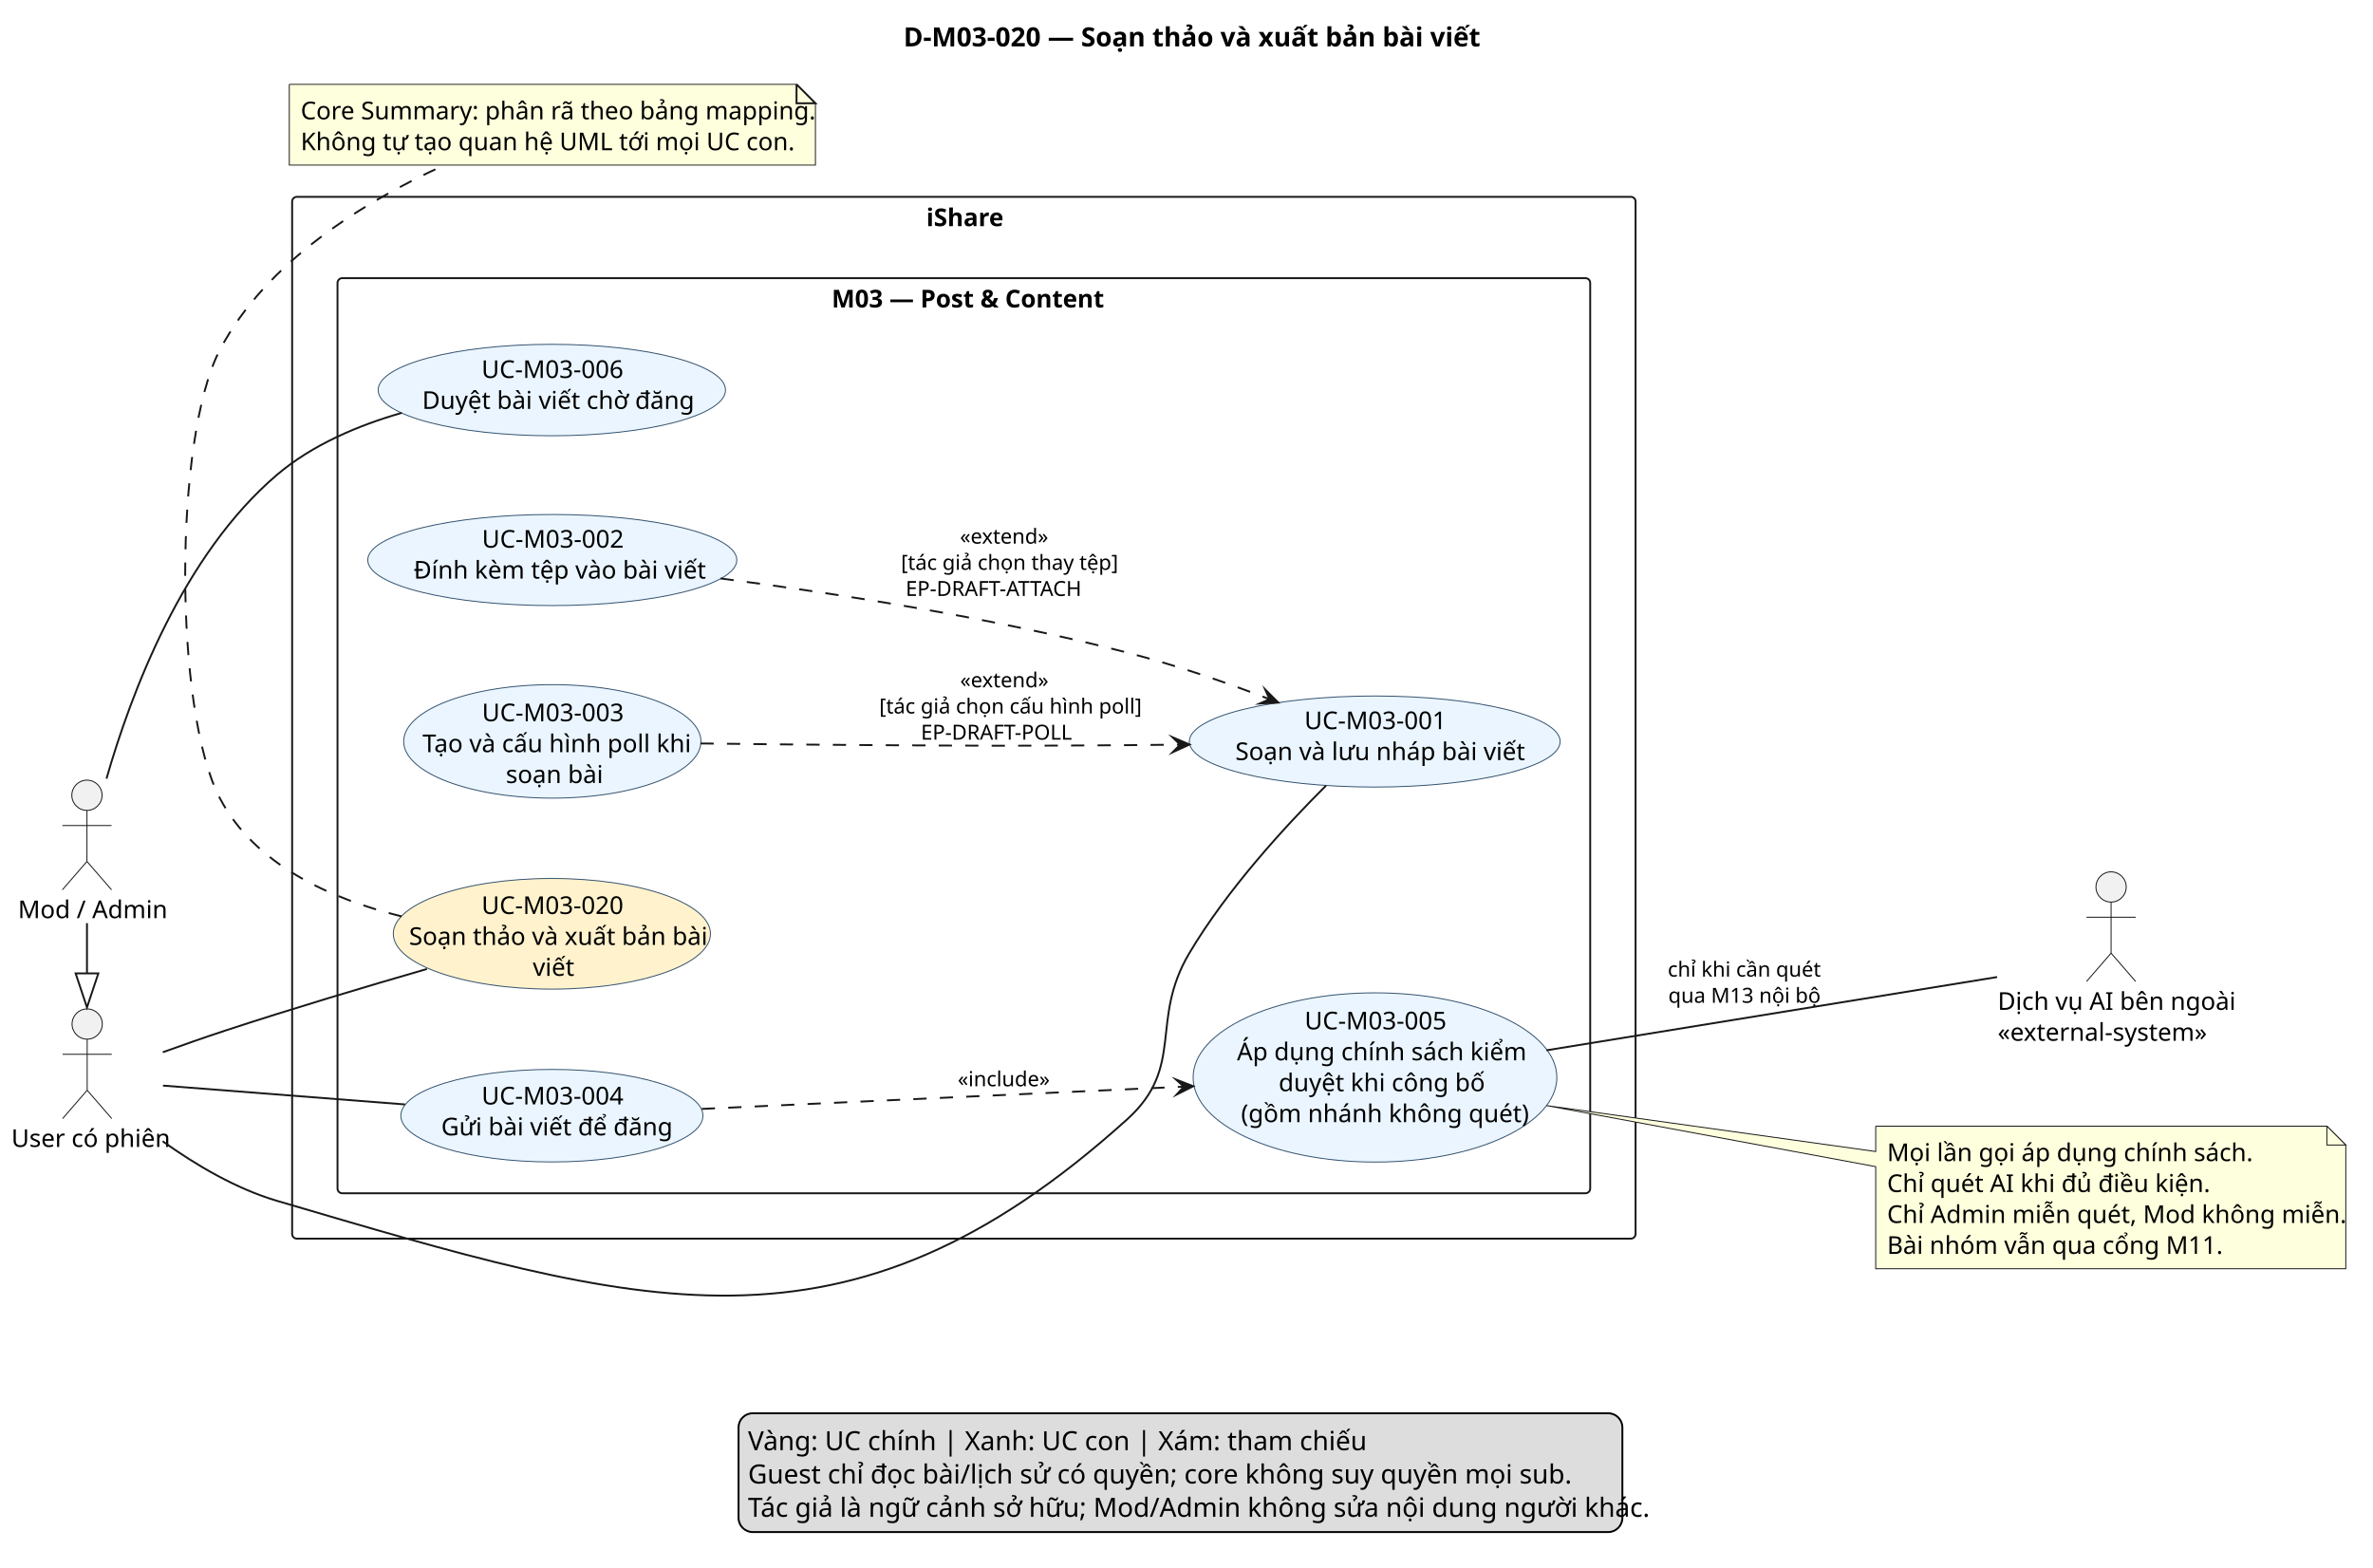
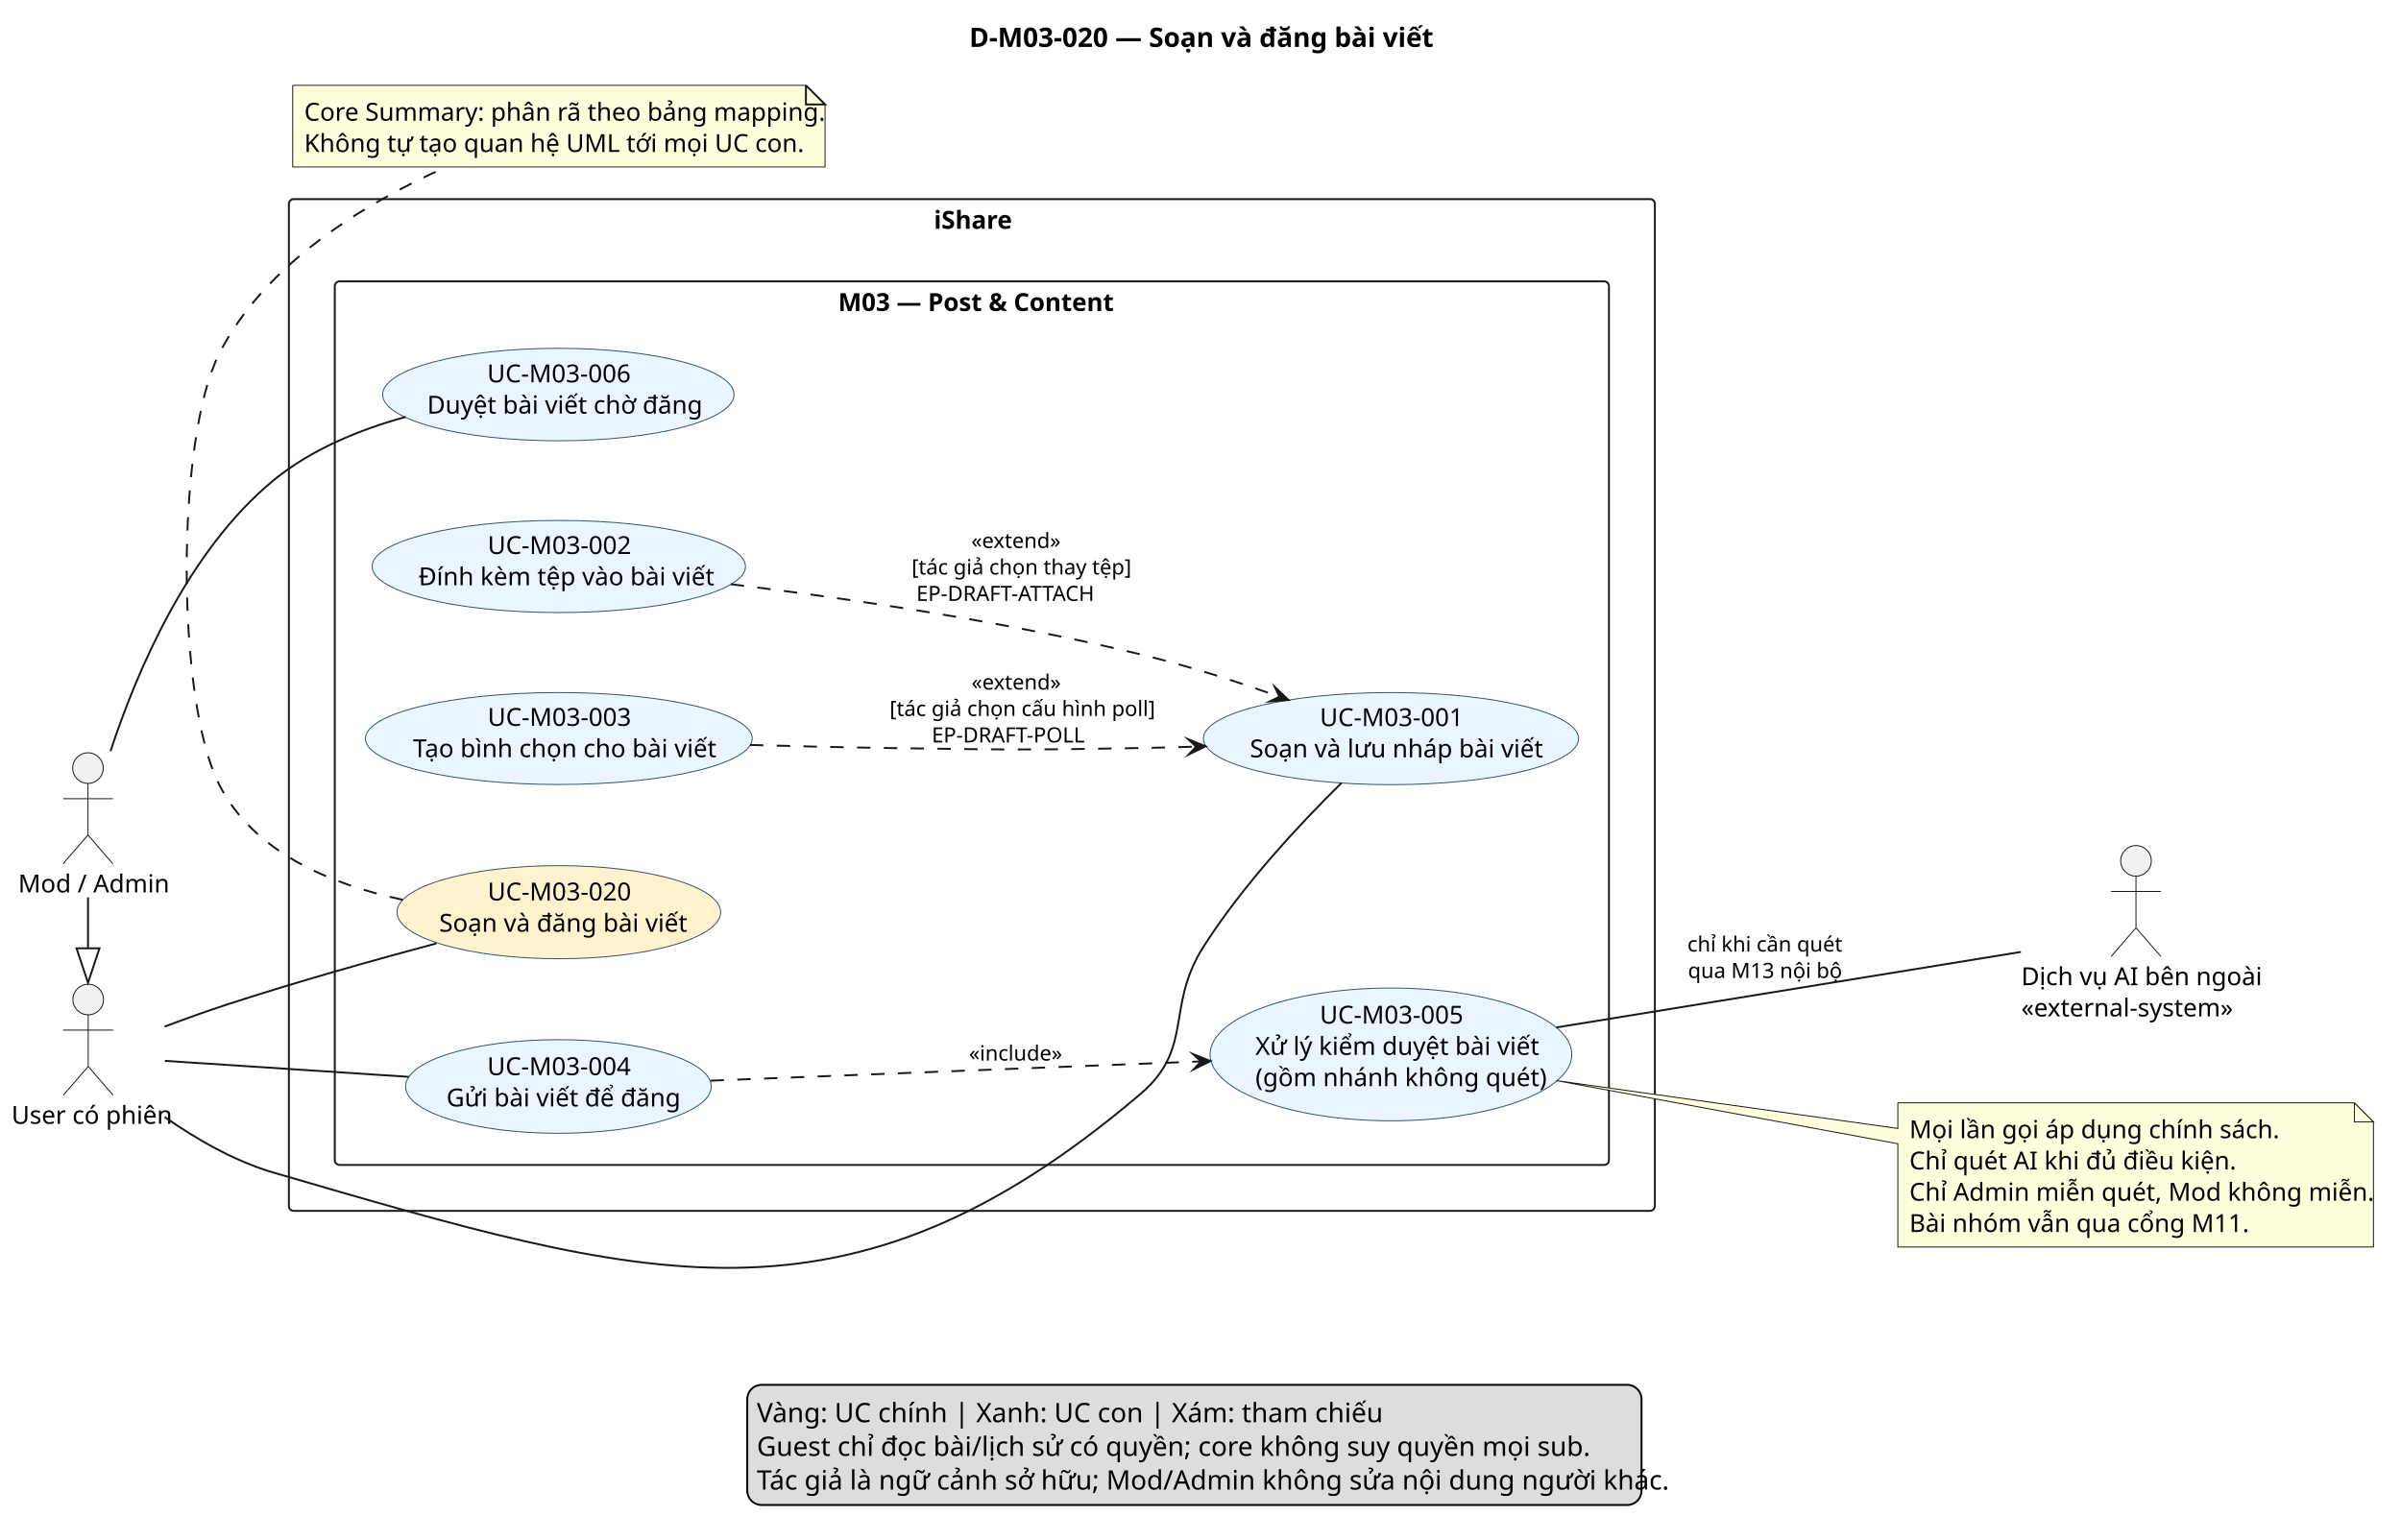
- <svg xmlns="http://www.w3.org/2000/svg" version="1.1" data-diagram-type="DESCRIPTION" style="width:1255px;height:829px;background:#FFFFFF;" width="1255px" height="829px" viewBox="0 0 1255 829" zoomAndPan="magnify" preserveAspectRatio="none" contentStyleType="text/css">
+ <svg xmlns="http://www.w3.org/2000/svg" version="1.1" data-diagram-type="DESCRIPTION" style="width:1255px;height:805px;background:#FFFFFF;" width="1255px" height="805px" viewBox="0 0 1255 805" zoomAndPan="magnify" preserveAspectRatio="none" contentStyleType="text/css">
  <defs />
  <g font-family="sans-serif" lengthAdjust="spacing">
    <g class="title" data-source-line="13">
-       <text x="477.827" y="24.533" fill="#000" font-size="14" textLength="292.961" font-weight="700">D-M03-020 — Soạn thảo và xuất bản bài viết</text>
+       <text x="506.609" y="24.533" fill="#000" font-size="14" textLength="235.396" font-weight="700">D-M03-020 — Soạn và đăng bài viết</text>
    </g>
    <g class="cluster" data-qualified-name="iShare" id="ent0004" data-source-line="17">
-       <rect x="154.5" y="104.109" width="710.5" height="551" fill="none" style="stroke:#181818;stroke-width:1;" rx="2.5" ry="2.5" />
-       <text x="489.879" y="119.604" fill="#000" font-size="13" textLength="39.743" font-weight="700">iShare</text>
+       <rect x="151" y="104.109" width="714" height="529" fill="none" style="stroke:#181818;stroke-width:1;" rx="2.5" ry="2.5" />
+       <text x="488.129" y="119.604" fill="#000" font-size="13" textLength="39.743" font-weight="700">iShare</text>
    </g>
    <g class="cluster" data-qualified-name="iShare.M03 . Post . Content" id="ent0005" data-source-line="18">
-       <rect x="178.5" y="147.109" width="662.5" height="484" fill="none" style="stroke:#181818;stroke-width:1;" rx="2.5" ry="2.5" />
-       <text x="439.85" y="162.604" fill="#000" font-size="13" textLength="139.801" font-weight="700">M03 — Post &amp; Content</text>
+       <rect x="175" y="147.109" width="666" height="462" fill="none" style="stroke:#181818;stroke-width:1;" rx="2.5" ry="2.5" />
+       <text x="438.1" y="162.604" fill="#000" font-size="13" textLength="139.801" font-weight="700">M03 — Post &amp; Content</text>
    </g>
    <g class="entity" data-qualified-name="iShare.M03 . Post . Content.UC_M03_020" id="ent0006" data-source-line="19">
-       <ellipse cx="291.872" cy="493.871" rx="83.872" ry="29.262" fill="#FFF2CC" style="stroke:#34526F;stroke-width:0.5;" />
-       <text x="254.665" y="483.405" fill="#000" font-size="13" textLength="74.414">UC-M03-020</text>
-       <text x="216.341" y="499.757" fill="#000" font-size="13" textLength="151.062">Soạn thảo và xuất bản bài</text>
-       <text x="281.757" y="516.108" fill="#000" font-size="13" textLength="20.23">viết</text>
+       <ellipse cx="292.089" cy="476.949" rx="84.589" ry="24.34" fill="#FFF2CC" style="stroke:#34526F;stroke-width:0.5;" />
+       <text x="254.883" y="470.809" fill="#000" font-size="13" textLength="74.414">UC-M03-020</text>
+       <text x="229.571" y="487.161" fill="#000" font-size="13" textLength="125.036">Soạn và đăng bài viết</text>
    </g>
    <g class="entity" data-qualified-name="iShare.M03 . Post . Content.UC_M03_001" id="ent0007" data-source-line="20">
-       <ellipse cx="727.058" cy="392.19" rx="98.058" ry="24.08" fill="#EAF5FF" style="stroke:#34526F;stroke-width:0.5;" />
-       <text x="689.852" y="385.643" fill="#000" font-size="13" textLength="74.414">UC-M03-001</text>
-       <text x="653.324" y="401.994" fill="#000" font-size="13" textLength="147.469">Soạn và lưu nháp bài viết</text>
+       <ellipse cx="727.058" cy="386.19" rx="98.058" ry="24.08" fill="#EAF5FF" style="stroke:#34526F;stroke-width:0.5;" />
+       <text x="689.852" y="379.643" fill="#000" font-size="13" textLength="74.414">UC-M03-001</text>
+       <text x="653.324" y="395.994" fill="#000" font-size="13" textLength="147.469">Soạn và lưu nháp bài viết</text>
    </g>
    <g class="entity" data-qualified-name="iShare.M03 . Post . Content.UC_M03_002" id="ent0008" data-source-line="21">
      <ellipse cx="292.087" cy="296.197" rx="97.587" ry="24.087" fill="#EAF5FF" style="stroke:#34526F;stroke-width:0.5;" />
      <text x="254.88" y="289.661" fill="#000" font-size="13" textLength="74.414">UC-M03-002</text>
      <text x="218.743" y="306.012" fill="#000" font-size="13" textLength="146.688">Đính kèm tệp vào bài viết</text>
    </g>
    <g class="entity" data-qualified-name="iShare.M03 . Post . Content.UC_M03_003" id="ent0009" data-source-line="22">
-       <ellipse cx="292.101" cy="392.119" rx="78.601" ry="30.009" fill="#EAF5FF" style="stroke:#34526F;stroke-width:0.5;" />
-       <text x="254.894" y="381.458" fill="#000" font-size="13" textLength="74.414">UC-M03-003</text>
-       <text x="223.448" y="397.81" fill="#000" font-size="13" textLength="137.306">Tạo và cấu hình poll khi</text>
-       <text x="267.526" y="414.161" fill="#000" font-size="13" textLength="49.15">soạn bài</text>
+       <ellipse cx="292.097" cy="386.147" rx="101.097" ry="24.038" fill="#EAF5FF" style="stroke:#34526F;stroke-width:0.5;" />
+       <text x="254.89" y="379.533" fill="#000" font-size="13" textLength="74.414">UC-M03-003</text>
+       <text x="215.852" y="395.884" fill="#000" font-size="13" textLength="152.49">Tạo bình chọn cho bài viết</text>
    </g>
    <g class="entity" data-qualified-name="iShare.M03 . Post . Content.UC_M03_004" id="ent0010" data-source-line="23">
-       <ellipse cx="291.884" cy="590.08" rx="79.884" ry="24.47" fill="#EAF5FF" style="stroke:#34526F;stroke-width:0.5;" />
-       <text x="254.678" y="584.142" fill="#000" font-size="13" textLength="74.414">UC-M03-004</text>
-       <text x="233.33" y="600.494" fill="#000" font-size="13" textLength="117.108">Gửi bài viết để đăng</text>
+       <ellipse cx="291.884" cy="568.08" rx="79.884" ry="24.47" fill="#EAF5FF" style="stroke:#34526F;stroke-width:0.5;" />
+       <text x="254.678" y="562.142" fill="#000" font-size="13" textLength="74.414">UC-M03-004</text>
+       <text x="233.33" y="578.494" fill="#000" font-size="13" textLength="117.108">Gửi bài viết để đăng</text>
    </g>
    <g class="entity" data-qualified-name="iShare.M03 . Post . Content.UC_M03_005" id="ent0011" data-source-line="24">
-       <ellipse cx="727.18" cy="569.859" rx="96.18" ry="44.75" fill="#EAF5FF" style="stroke:#34526F;stroke-width:0.5;" />
-       <text x="689.973" y="544.434" fill="#000" font-size="13" textLength="74.414">UC-M03-005</text>
-       <text x="654.191" y="560.785" fill="#000" font-size="13" textLength="145.977">Áp dụng chính sách kiểm</text>
-       <text x="676.227" y="577.137" fill="#000" font-size="13" textLength="101.905">duyệt khi công bố</text>
-       <text x="656.353" y="593.488" fill="#000" font-size="13" textLength="141.654">(gồm nhánh không quét)</text>
+       <ellipse cx="727.049" cy="551.313" rx="94.549" ry="34.703" fill="#EAF5FF" style="stroke:#34526F;stroke-width:0.5;" />
+       <text x="689.842" y="535.197" fill="#000" font-size="13" textLength="74.414">UC-M03-005</text>
+       <text x="656.225" y="551.549" fill="#000" font-size="13" textLength="141.648">Xử lý kiểm duyệt bài viết</text>
+       <text x="656.222" y="567.9" fill="#000" font-size="13" textLength="141.654">(gồm nhánh không quét)</text>
    </g>
    <g class="entity" data-qualified-name="iShare.M03 . Post . Content.UC_M03_006" id="ent0012" data-source-line="25">
      <ellipse cx="291.845" cy="206.293" rx="91.845" ry="24.183" fill="#EAF5FF" style="stroke:#34526F;stroke-width:0.5;" />
      <text x="254.638" y="199.908" fill="#000" font-size="13" textLength="74.414">UC-M03-006</text>
      <text x="223.265" y="216.26" fill="#000" font-size="13" textLength="137.16">Duyệt bài viết chờ đăng</text>
    </g>
    <g class="entity" data-qualified-name="ACT_002" id="ent0001" data-source-line="14">
-       <ellipse cx="46.104" cy="541.609" rx="8" ry="8" fill="#F1F1F1" style="stroke:#181818;stroke-width:0.5;" />
-       <path d="M46.104,549.609 L46.104,576.609 M33.104,557.609 L59.104,557.609 M46.104,576.609 L33.104,591.609 M46.104,576.609 L59.104,591.609" style="stroke:#181818;stroke-width:0.5;" fill="none" />
-       <text x="6" y="606.604" fill="#000" font-size="13" textLength="80.209">User có phiên</text>
+       <ellipse cx="46.104" cy="522.609" rx="8" ry="8" fill="#F1F1F1" style="stroke:#181818;stroke-width:0.5;" />
+       <path d="M46.104,530.609 L46.104,557.609 M33.104,538.609 L59.104,538.609 M46.104,557.609 L33.104,572.609 M46.104,557.609 L59.104,572.609" style="stroke:#181818;stroke-width:0.5;" fill="none" />
+       <text x="6" y="587.604" fill="#000" font-size="13" textLength="80.209">User có phiên</text>
    </g>
    <g class="entity" data-qualified-name="ACT_003" id="ent0002" data-source-line="15">
-       <ellipse cx="45.986" cy="420.609" rx="8" ry="8" fill="#F1F1F1" style="stroke:#181818;stroke-width:0.5;" />
-       <path d="M45.986,428.609 L45.986,455.609 M32.986,436.609 L58.986,436.609 M45.986,455.609 L32.986,470.609 M45.986,455.609 L58.986,470.609" style="stroke:#181818;stroke-width:0.5;" fill="none" />
-       <text x="9.5" y="485.604" fill="#000" font-size="13" textLength="72.973">Mod / Admin</text>
+       <ellipse cx="45.986" cy="401.609" rx="8" ry="8" fill="#F1F1F1" style="stroke:#181818;stroke-width:0.5;" />
+       <path d="M45.986,409.609 L45.986,436.609 M32.986,417.609 L58.986,417.609 M45.986,436.609 L32.986,451.609 M45.986,436.609 L58.986,451.609" style="stroke:#181818;stroke-width:0.5;" fill="none" />
+       <text x="9.5" y="466.604" fill="#000" font-size="13" textLength="72.973">Mod / Admin</text>
    </g>
    <g class="entity" data-qualified-name="ACT_006" id="ent0003" data-source-line="16">
-       <ellipse cx="1116.482" cy="469.109" rx="8" ry="8" fill="#F1F1F1" style="stroke:#181818;stroke-width:0.5;" />
-       <path d="M1116.482,477.109 L1116.482,504.109 M1103.482,485.109 L1129.482,485.109 M1116.482,504.109 L1103.482,519.109 M1116.482,504.109 L1129.482,519.109" style="stroke:#181818;stroke-width:0.5;" fill="none" />
-       <text x="1056.5" y="534.104" fill="#000" font-size="13" textLength="119.964">Dịch vụ AI bên ngoài</text>
-       <text x="1056.5" y="550.456" fill="#000" font-size="13" textLength="106.209">«external-system»</text>
+       <ellipse cx="1116.482" cy="450.109" rx="8" ry="8" fill="#F1F1F1" style="stroke:#181818;stroke-width:0.5;" />
+       <path d="M1116.482,458.109 L1116.482,485.109 M1103.482,466.109 L1129.482,466.109 M1116.482,485.109 L1103.482,500.109 M1116.482,485.109 L1129.482,500.109" style="stroke:#181818;stroke-width:0.5;" fill="none" />
+       <text x="1056.5" y="515.104" fill="#000" font-size="13" textLength="119.964">Dịch vụ AI bên ngoài</text>
+       <text x="1056.5" y="531.456" fill="#000" font-size="13" textLength="106.209">«external-system»</text>
    </g>
    <g class="entity" data-qualified-name="GMN22" id="ent0023" data-source-line="38">
      <path d="M153,44.609 L153,87.313 L431.258,87.313 L431.258,54.609 L421.258,44.609 L153,44.609" style="stroke:#181818;stroke-width:0.5;" fill="#FEFFDD" />
      <path d="M421.258,44.609 L421.258,54.609 L431.258,54.609 L421.258,44.609" style="stroke:#181818;stroke-width:1;" fill="#FEFFDD" />
      <text x="159" y="63.104" fill="#000" font-size="13" textLength="257.258">Core Summary: phân rã theo bảng mapping.</text>
      <text x="159" y="79.456" fill="#000" font-size="13" textLength="250.631">Không tự tạo quan hệ UML tới mọi UC con.</text>
    </g>
    <g class="entity" data-qualified-name="GMN25" id="ent0026" data-source-line="42">
-       <path d="M992,595.609 L992,609.029 L817.87,584.729 L992,617.029 L992,671.016 A0,0 0 0 0 992,671.016 L1240.614,671.016 A0,0 0 0 0 1240.614,671.016 L1240.614,605.609 L1230.614,595.609 L992,595.609 A0,0 0 0 0 992,595.609" style="stroke:#181818;stroke-width:0.5;" fill="#FEFFDD" />
-       <path d="M1230.614,595.609 L1230.614,605.609 L1240.614,605.609 L1230.614,595.609" style="stroke:#181818;stroke-width:0.5;" fill="#FEFFDD" />
-       <text x="998" y="614.104" fill="#000" font-size="13" textLength="183.568">Mọi lần gọi áp dụng chính sách.</text>
-       <text x="998" y="630.456" fill="#000" font-size="13" textLength="161.878">Chỉ quét AI khi đủ điều kiện.</text>
-       <text x="998" y="646.808" fill="#000" font-size="13" textLength="227.614">Chỉ Admin miễn quét, Mod không miễn.</text>
-       <text x="998" y="663.159" fill="#000" font-size="13" textLength="169.108">Bài nhóm vẫn qua cổng M11.</text>
+       <path d="M992,576.609 L992,590.029 L813.52,565.019 L992,598.029 L992,652.016 A0,0 0 0 0 992,652.016 L1240.614,652.016 A0,0 0 0 0 1240.614,652.016 L1240.614,586.609 L1230.614,576.609 L992,576.609 A0,0 0 0 0 992,576.609" style="stroke:#181818;stroke-width:0.5;" fill="#FEFFDD" />
+       <path d="M1230.614,576.609 L1230.614,586.609 L1240.614,586.609 L1230.614,576.609" style="stroke:#181818;stroke-width:0.5;" fill="#FEFFDD" />
+       <text x="998" y="595.104" fill="#000" font-size="13" textLength="183.568">Mọi lần gọi áp dụng chính sách.</text>
+       <text x="998" y="611.456" fill="#000" font-size="13" textLength="161.878">Chỉ quét AI khi đủ điều kiện.</text>
+       <text x="998" y="627.808" fill="#000" font-size="13" textLength="227.614">Chỉ Admin miễn quét, Mod không miễn.</text>
+       <text x="998" y="644.159" fill="#000" font-size="13" textLength="169.108">Bài nhóm vẫn qua cổng M11.</text>
    </g>
    <g class="link" data-entity-1="ent0002" data-entity-2="ent0001" id="lnk13" data-source-line="28" data-link-type="extension">
-       <path d="M46,488.239 C46,503.099 46,499.969 46,514.829" style="stroke:#181818;stroke-width:1;" fill="none" id="ACT_003-to-ACT_002" />
-       <polygon points="46,532.829,52,514.829,40,514.829,46,532.829" fill="none" style="stroke:#181818;stroke-width:1;stroke-linejoin:miter;stroke-miterlimit:10;" />
+       <path d="M46,469.239 C46,484.099 46,480.969 46,495.829" style="stroke:#181818;stroke-width:1;" fill="none" id="ACT_003-to-ACT_002" />
+       <polygon points="46,513.829,52,495.829,40,495.829,46,513.829" fill="none" style="stroke:#181818;stroke-width:1;stroke-linejoin:miter;stroke-miterlimit:10;" />
    </g>
    <g class="link" data-entity-1="ent0001" data-entity-2="ent0006" id="lnk14" data-source-line="29" data-link-type="association">
-       <path d="M86.09,556.529 C96.72,552.689 108.27,548.639 119,545.109 C154.06,533.589 193.52,521.809 225.79,512.479" style="stroke:#181818;stroke-width:1;" fill="none" id="ACT_002-UC_M03_020" />
+       <path d="M86.02,536.779 C96.65,532.789 108.21,528.629 119,525.109 C154.81,513.429 195.37,502.019 228.11,493.259" style="stroke:#181818;stroke-width:1;" fill="none" id="ACT_002-UC_M03_020" />
    </g>
    <g class="link" data-entity-1="ent0001" data-entity-2="ent0007" id="lnk15" data-source-line="30" data-link-type="association">
-       <path d="M86.02,603.599 C103.4,616.029 124.82,628.739 146.5,635.109 C339.05,691.689 446.92,726.469 596,592.109 C627.03,564.149 607.66,540.019 629,504.109 C649.11,470.279 679.83,436.879 701.29,415.489" style="stroke:#181818;stroke-width:1;" fill="none" id="ACT_002-UC_M03_001" />
+       <path d="M86.09,584.059 C102.61,595.589 122.71,607.209 143,613.109 C337.11,669.569 442,703.079 596,572.109 C624.36,547.989 609.03,526.539 629,495.109 C649.65,462.619 679.97,430.279 701.2,409.379" style="stroke:#181818;stroke-width:1;" fill="none" id="ACT_002-UC_M03_001" />
    </g>
    <g class="link" data-entity-1="ent0001" data-entity-2="ent0010" id="lnk16" data-source-line="31" data-link-type="association">
-       <path d="M86.2,574.169 C120.62,576.849 171.69,580.819 214.22,584.129" style="stroke:#181818;stroke-width:1;" fill="none" id="ACT_002-UC_M03_004" />
+       <path d="M86.2,554.689 C120.49,556.929 171.29,560.259 213.72,563.049" style="stroke:#181818;stroke-width:1;" fill="none" id="ACT_002-UC_M03_004" />
    </g>
    <g class="link" data-entity-1="ent0002" data-entity-2="ent0012" id="lnk17" data-source-line="32" data-link-type="association">
-       <path d="M56.32,411.829 C69.17,367.009 96.62,293.519 146.5,251.109 C165.12,235.289 189.28,225.019 212.5,218.359" style="stroke:#181818;stroke-width:1;" fill="none" id="ACT_003-UC_M03_006" />
+       <path d="M57.78,392.749 C71.19,351.879 97.99,288.109 143,251.109 C162.61,234.999 187.9,224.649 212.02,217.999" style="stroke:#181818;stroke-width:1;" fill="none" id="ACT_003-UC_M03_006" />
    </g>
    <g class="link" data-entity-1="ent0011" data-entity-2="ent0003" id="lnk18" data-source-line="33" data-link-type="association">
-       <path d="M817.87,555.499 C891.21,543.579 992.73,527.069 1056.23,516.749" style="stroke:#181818;stroke-width:1;" fill="none" id="UC_M03_005-ACT_006" />
-       <text x="882" y="516.528" fill="#000" font-size="11" textLength="76.436">chỉ khi cần quét</text>
-       <text x="882.301" y="530.364" fill="#000" font-size="11" textLength="75.834">qua M13 nội bộ</text>
+       <path d="M813.52,537.209 C887.18,525.229 991.57,508.259 1056.33,497.729" style="stroke:#181818;stroke-width:1;" fill="none" id="UC_M03_005-ACT_006" />
+       <text x="882" y="497.528" fill="#000" font-size="11" textLength="76.436">chỉ khi cần quét</text>
+       <text x="882.301" y="511.364" fill="#000" font-size="11" textLength="75.834">qua M13 nội bộ</text>
    </g>
    <g class="link" data-entity-1="ent0008" data-entity-2="ent0007" id="lnk19" data-source-line="34" data-link-type="dependency">
-       <path d="M381.08,305.939 C442.03,313.819 524.69,326.629 596,345.109 C622.95,352.099 647.503,360.604 671.393,369.794" style="stroke:#181818;stroke-width:1;stroke-dasharray:7,7;" fill="none" id="UC_M03_002-to-UC_M03_001" />
-       <polygon points="676.06,371.589,669.096,364.625,671.393,369.794,666.224,372.091,676.06,371.589" fill="#181818" style="stroke:#181818;stroke-width:1;stroke-linejoin:miter;stroke-miterlimit:10;" />
-       <text x="507.682" y="287.528" fill="#000" font-size="11" textLength="45.262">«extend»</text>
-       <text x="476.5" y="301.364" fill="#000" font-size="11" textLength="107.626">[tác giả chọn thay tệp]</text>
-       <text x="478.981" y="315.2" fill="#000" font-size="11" textLength="102.663">EP-DRAFT-ATTACH</text>
+       <path d="M381.97,305.449 C442.78,312.839 524.91,324.829 596,342.109 C621.93,348.419 645.351,355.947 668.781,364.317" style="stroke:#181818;stroke-width:1;stroke-dasharray:7,7;" fill="none" id="UC_M03_002-to-UC_M03_001" />
+       <polygon points="673.49,365.999,666.36,359.205,668.781,364.317,663.669,366.739,673.49,365.999" fill="#181818" style="stroke:#181818;stroke-width:1;stroke-linejoin:miter;stroke-miterlimit:10;" />
+       <text x="507.682" y="286.528" fill="#000" font-size="11" textLength="45.262">«extend»</text>
+       <text x="476.5" y="300.364" fill="#000" font-size="11" textLength="107.626">[tác giả chọn thay tệp]</text>
+       <text x="478.981" y="314.2" fill="#000" font-size="11" textLength="102.663">EP-DRAFT-ATTACH</text>
    </g>
    <g class="link" data-entity-1="ent0009" data-entity-2="ent0007" id="lnk20" data-source-line="35" data-link-type="dependency">
-       <path d="M370.46,393.209 C399.77,393.579 433.42,393.929 464,394.109 C522.67,394.459 537.34,394.559 596,394.109 C606.72,394.029 612.94,393.972 624.1,393.832" style="stroke:#181818;stroke-width:1;stroke-dasharray:7,7;" fill="none" id="UC_M03_003-to-UC_M03_001" />
-       <polygon points="629.1,393.769,620.051,389.883,624.1,393.832,620.151,397.882,629.1,393.769" fill="#181818" style="stroke:#181818;stroke-width:1;stroke-linejoin:miter;stroke-miterlimit:10;" />
-       <text x="507.802" y="363.528" fill="#000" font-size="11" textLength="45.262">«extend»</text>
-       <text x="465" y="377.364" fill="#000" font-size="11" textLength="130.867">[tác giả chọn cấu hình poll]</text>
-       <text x="487.038" y="391.2" fill="#000" font-size="11" textLength="86.792">EP-DRAFT-POLL</text>
+       <path d="M392,389.499 C415.59,390.169 440.69,390.769 464,391.109 C522.66,391.969 537.34,392.239 596,391.109 C607.07,390.899 613.663,390.75 625.173,390.38" style="stroke:#181818;stroke-width:1;stroke-dasharray:7,7;" fill="none" id="UC_M03_003-to-UC_M03_001" />
+       <polygon points="630.17,390.219,621.046,386.511,625.173,390.38,621.303,394.506,630.17,390.219" fill="#181818" style="stroke:#181818;stroke-width:1;stroke-linejoin:miter;stroke-miterlimit:10;" />
+       <text x="507.802" y="360.528" fill="#000" font-size="11" textLength="45.262">«extend»</text>
+       <text x="465" y="374.364" fill="#000" font-size="11" textLength="130.867">[tác giả chọn cấu hình poll]</text>
+       <text x="487.038" y="388.2" fill="#000" font-size="11" textLength="86.792">EP-DRAFT-POLL</text>
    </g>
    <g class="link" data-entity-1="ent0010" data-entity-2="ent0011" id="lnk21" data-source-line="36" data-link-type="dependency">
-       <path d="M371.16,586.499 C444.12,583.129 548.145,578.33 626.075,574.73" style="stroke:#181818;stroke-width:1;stroke-dasharray:7,7;" fill="none" id="UC_M03_004-to-UC_M03_005" />
-       <polygon points="631.07,574.499,621.895,570.919,626.075,574.73,622.264,578.91,631.07,574.499" fill="#181818" style="stroke:#181818;stroke-width:1;stroke-linejoin:miter;stroke-miterlimit:10;" />
-       <text x="506.5" y="574.528" fill="#000" font-size="11" textLength="47.094">«include»</text>
+       <path d="M371.41,565.039 C444.89,562.149 549.794,558.036 627.744,554.976" style="stroke:#181818;stroke-width:1;stroke-dasharray:7,7;" fill="none" id="UC_M03_004-to-UC_M03_005" />
+       <polygon points="632.74,554.779,623.59,551.135,627.744,554.976,623.904,559.129,632.74,554.779" fill="#181818" style="stroke:#181818;stroke-width:1;stroke-linejoin:miter;stroke-miterlimit:10;" />
+       <text x="506.5" y="554.528" fill="#000" font-size="11" textLength="47.094">«include»</text>
    </g>
    <g class="link" data-entity-1="ent0006" data-entity-2="ent0023" id="lnk24" data-source-line="38" data-link-type="association">
-       <path d="M212.35,484.659 C175.02,475.479 134.74,457.469 116.25,422.109 C91.84,375.449 91.84,231.779 116.25,185.109 C140.76,138.259 193.02,106.539 234.21,87.709" style="stroke:#181818;stroke-width:1;stroke-dasharray:7,7;" fill="none" id="UC_M03_020-GMN22" />
+       <path d="M210.5,470.449 C172.78,462.459 132.4,445.539 114.5,410.109 C91.95,365.489 91.95,229.739 114.5,185.109 C138.34,137.929 190.64,106.399 232.33,87.719" style="stroke:#181818;stroke-width:1;stroke-dasharray:7,7;" fill="none" id="UC_M03_020-GMN22" />
    </g>
    <g class="legend" data-source-line="47">
-       <rect x="390.59" y="747.469" width="467.434" height="62.828" fill="#DDD" style="stroke:#000;stroke-width:1;" rx="7.5" ry="7.5" />
-       <text x="395.59" y="767.003" fill="#000" font-size="14" textLength="313.872">Vàng: UC chính | Xanh: UC con | Xám: tham chiếu</text>
-       <text x="395.59" y="784.612" fill="#000" font-size="14" textLength="415.598">Guest chỉ đọc bài/lịch sử có quyền; core không suy quyền mọi sub.</text>
-       <text x="395.59" y="802.221" fill="#000" font-size="14" textLength="457.434">Tác giả là ngữ cảnh sở hữu; Mod/Admin không sửa nội dung người khác.</text>
+       <rect x="390.59" y="724.079" width="467.434" height="62.828" fill="#DDD" style="stroke:#000;stroke-width:1;" rx="7.5" ry="7.5" />
+       <text x="395.59" y="743.613" fill="#000" font-size="14" textLength="313.872">Vàng: UC chính | Xanh: UC con | Xám: tham chiếu</text>
+       <text x="395.59" y="761.222" fill="#000" font-size="14" textLength="415.598">Guest chỉ đọc bài/lịch sử có quyền; core không suy quyền mọi sub.</text>
+       <text x="395.59" y="778.831" fill="#000" font-size="14" textLength="457.434">Tác giả là ngữ cảnh sở hữu; Mod/Admin không sửa nội dung người khác.</text>
    </g>
  </g>
</svg>
